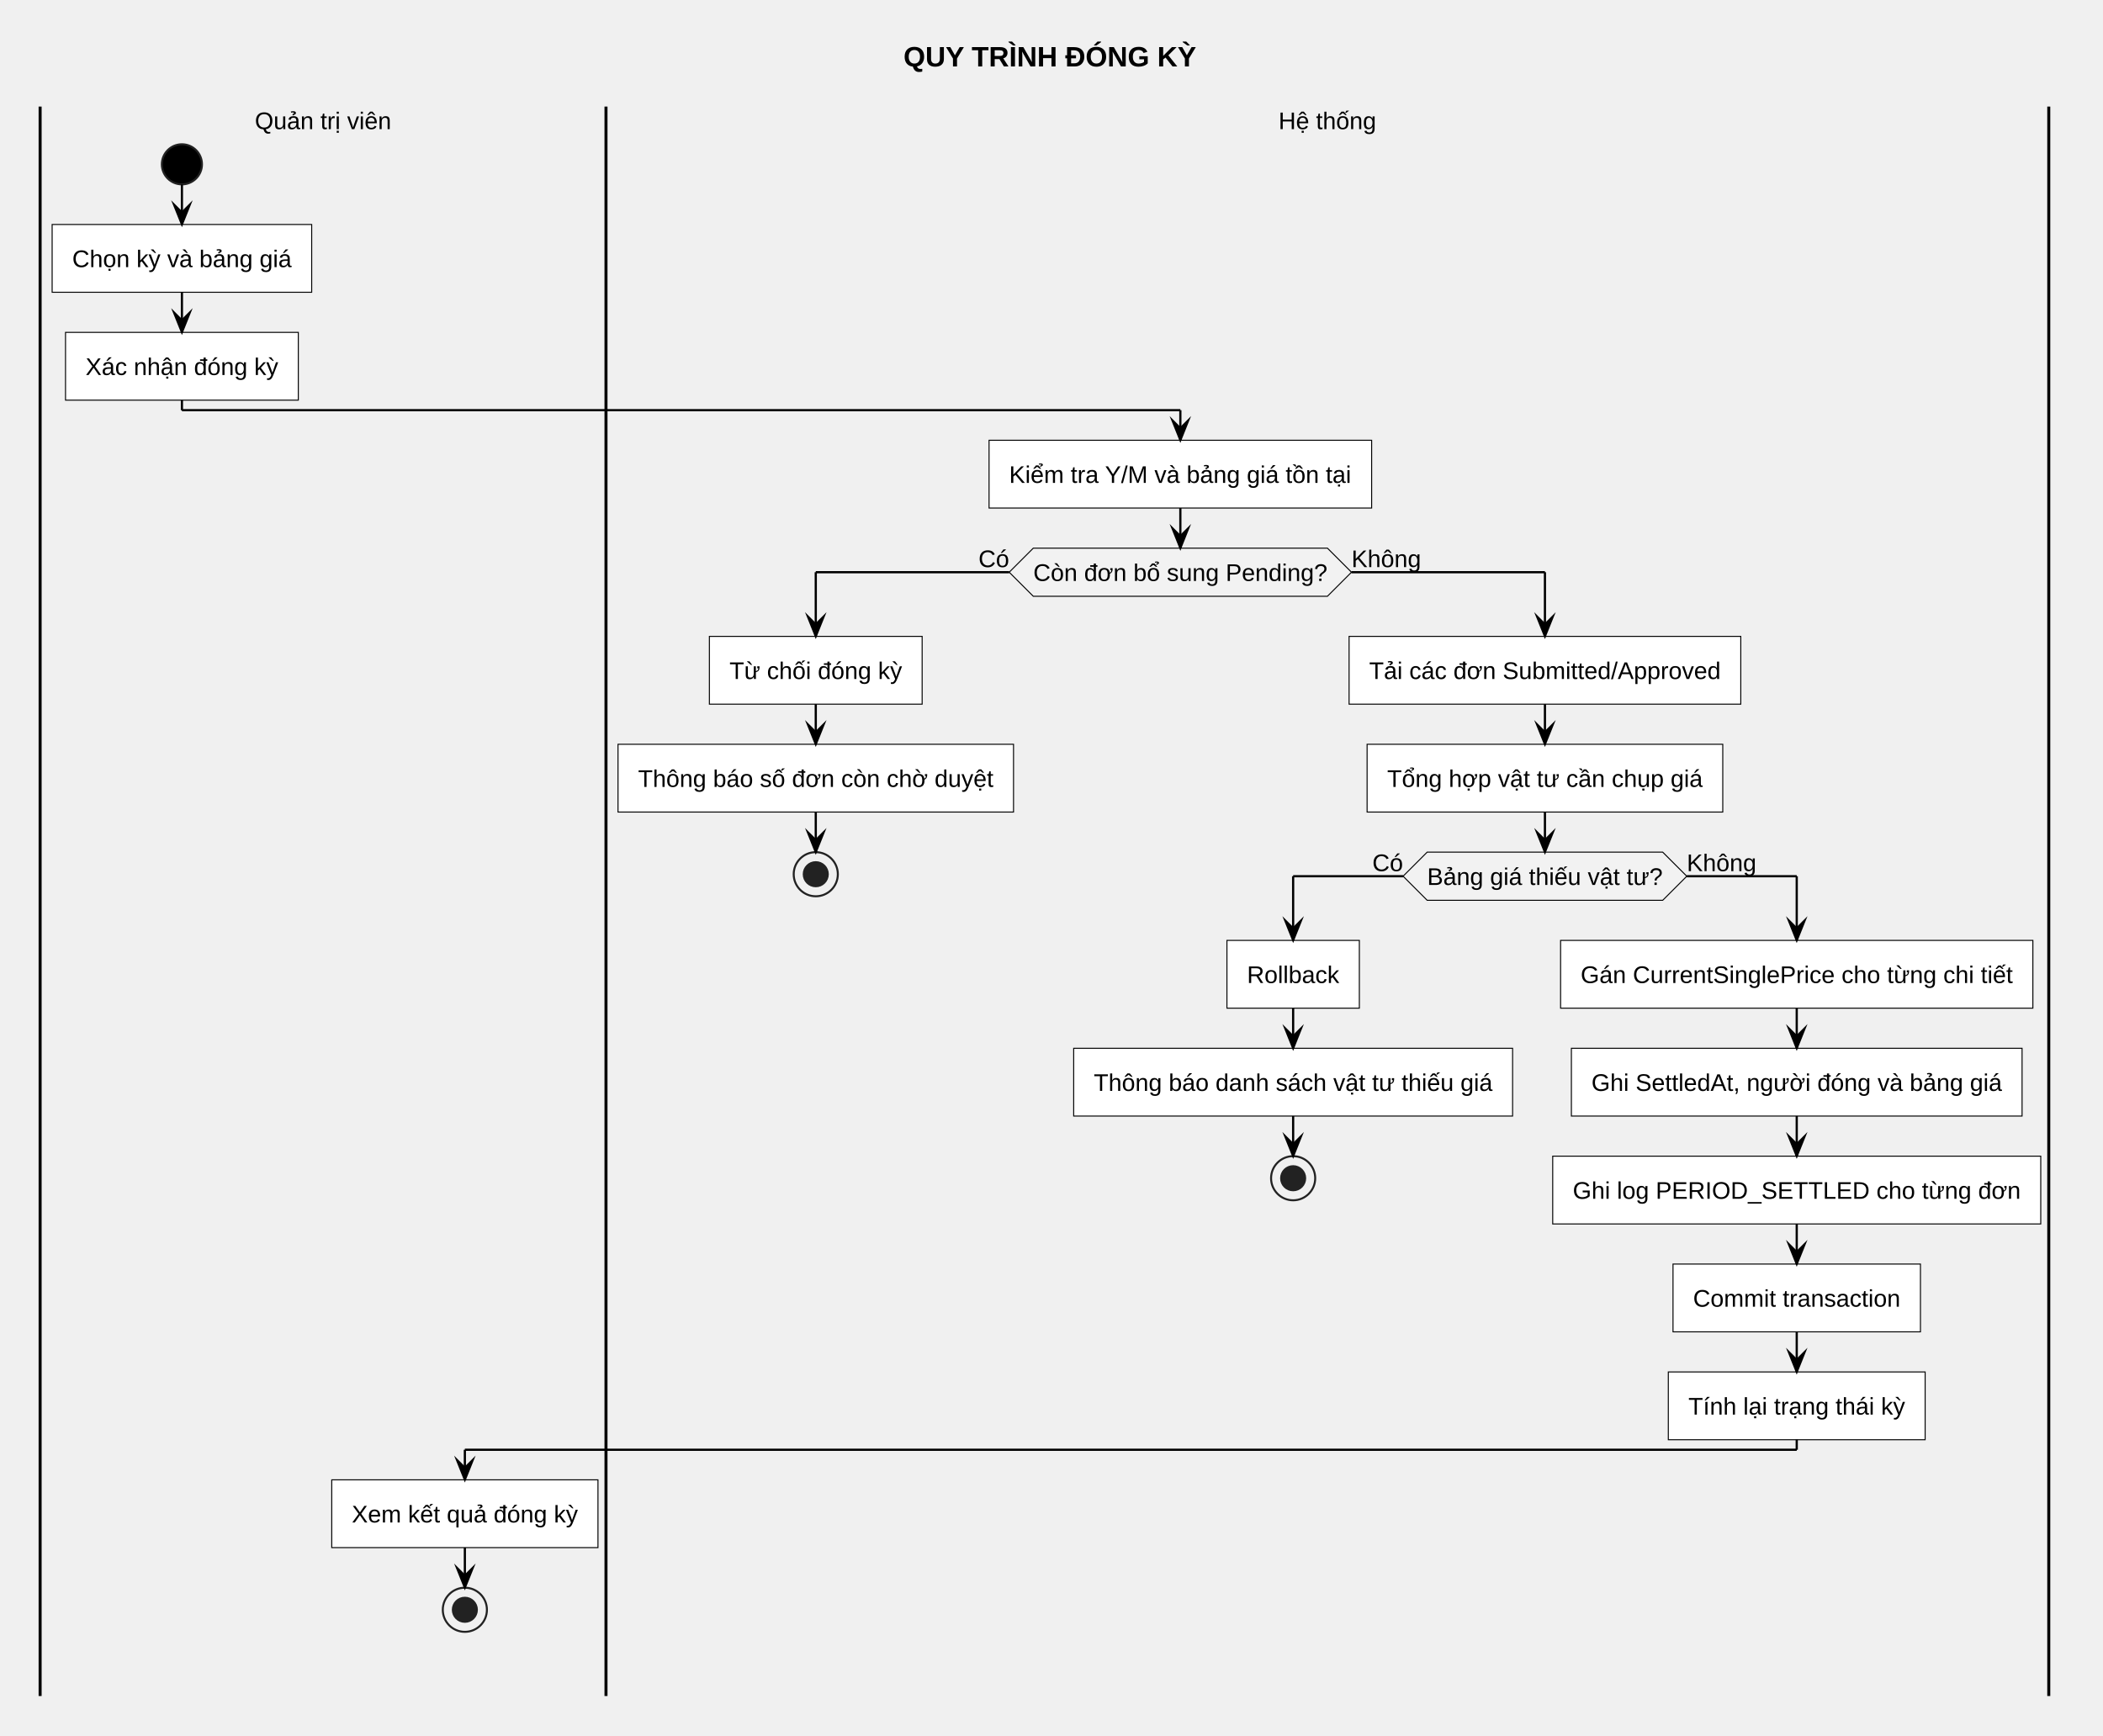
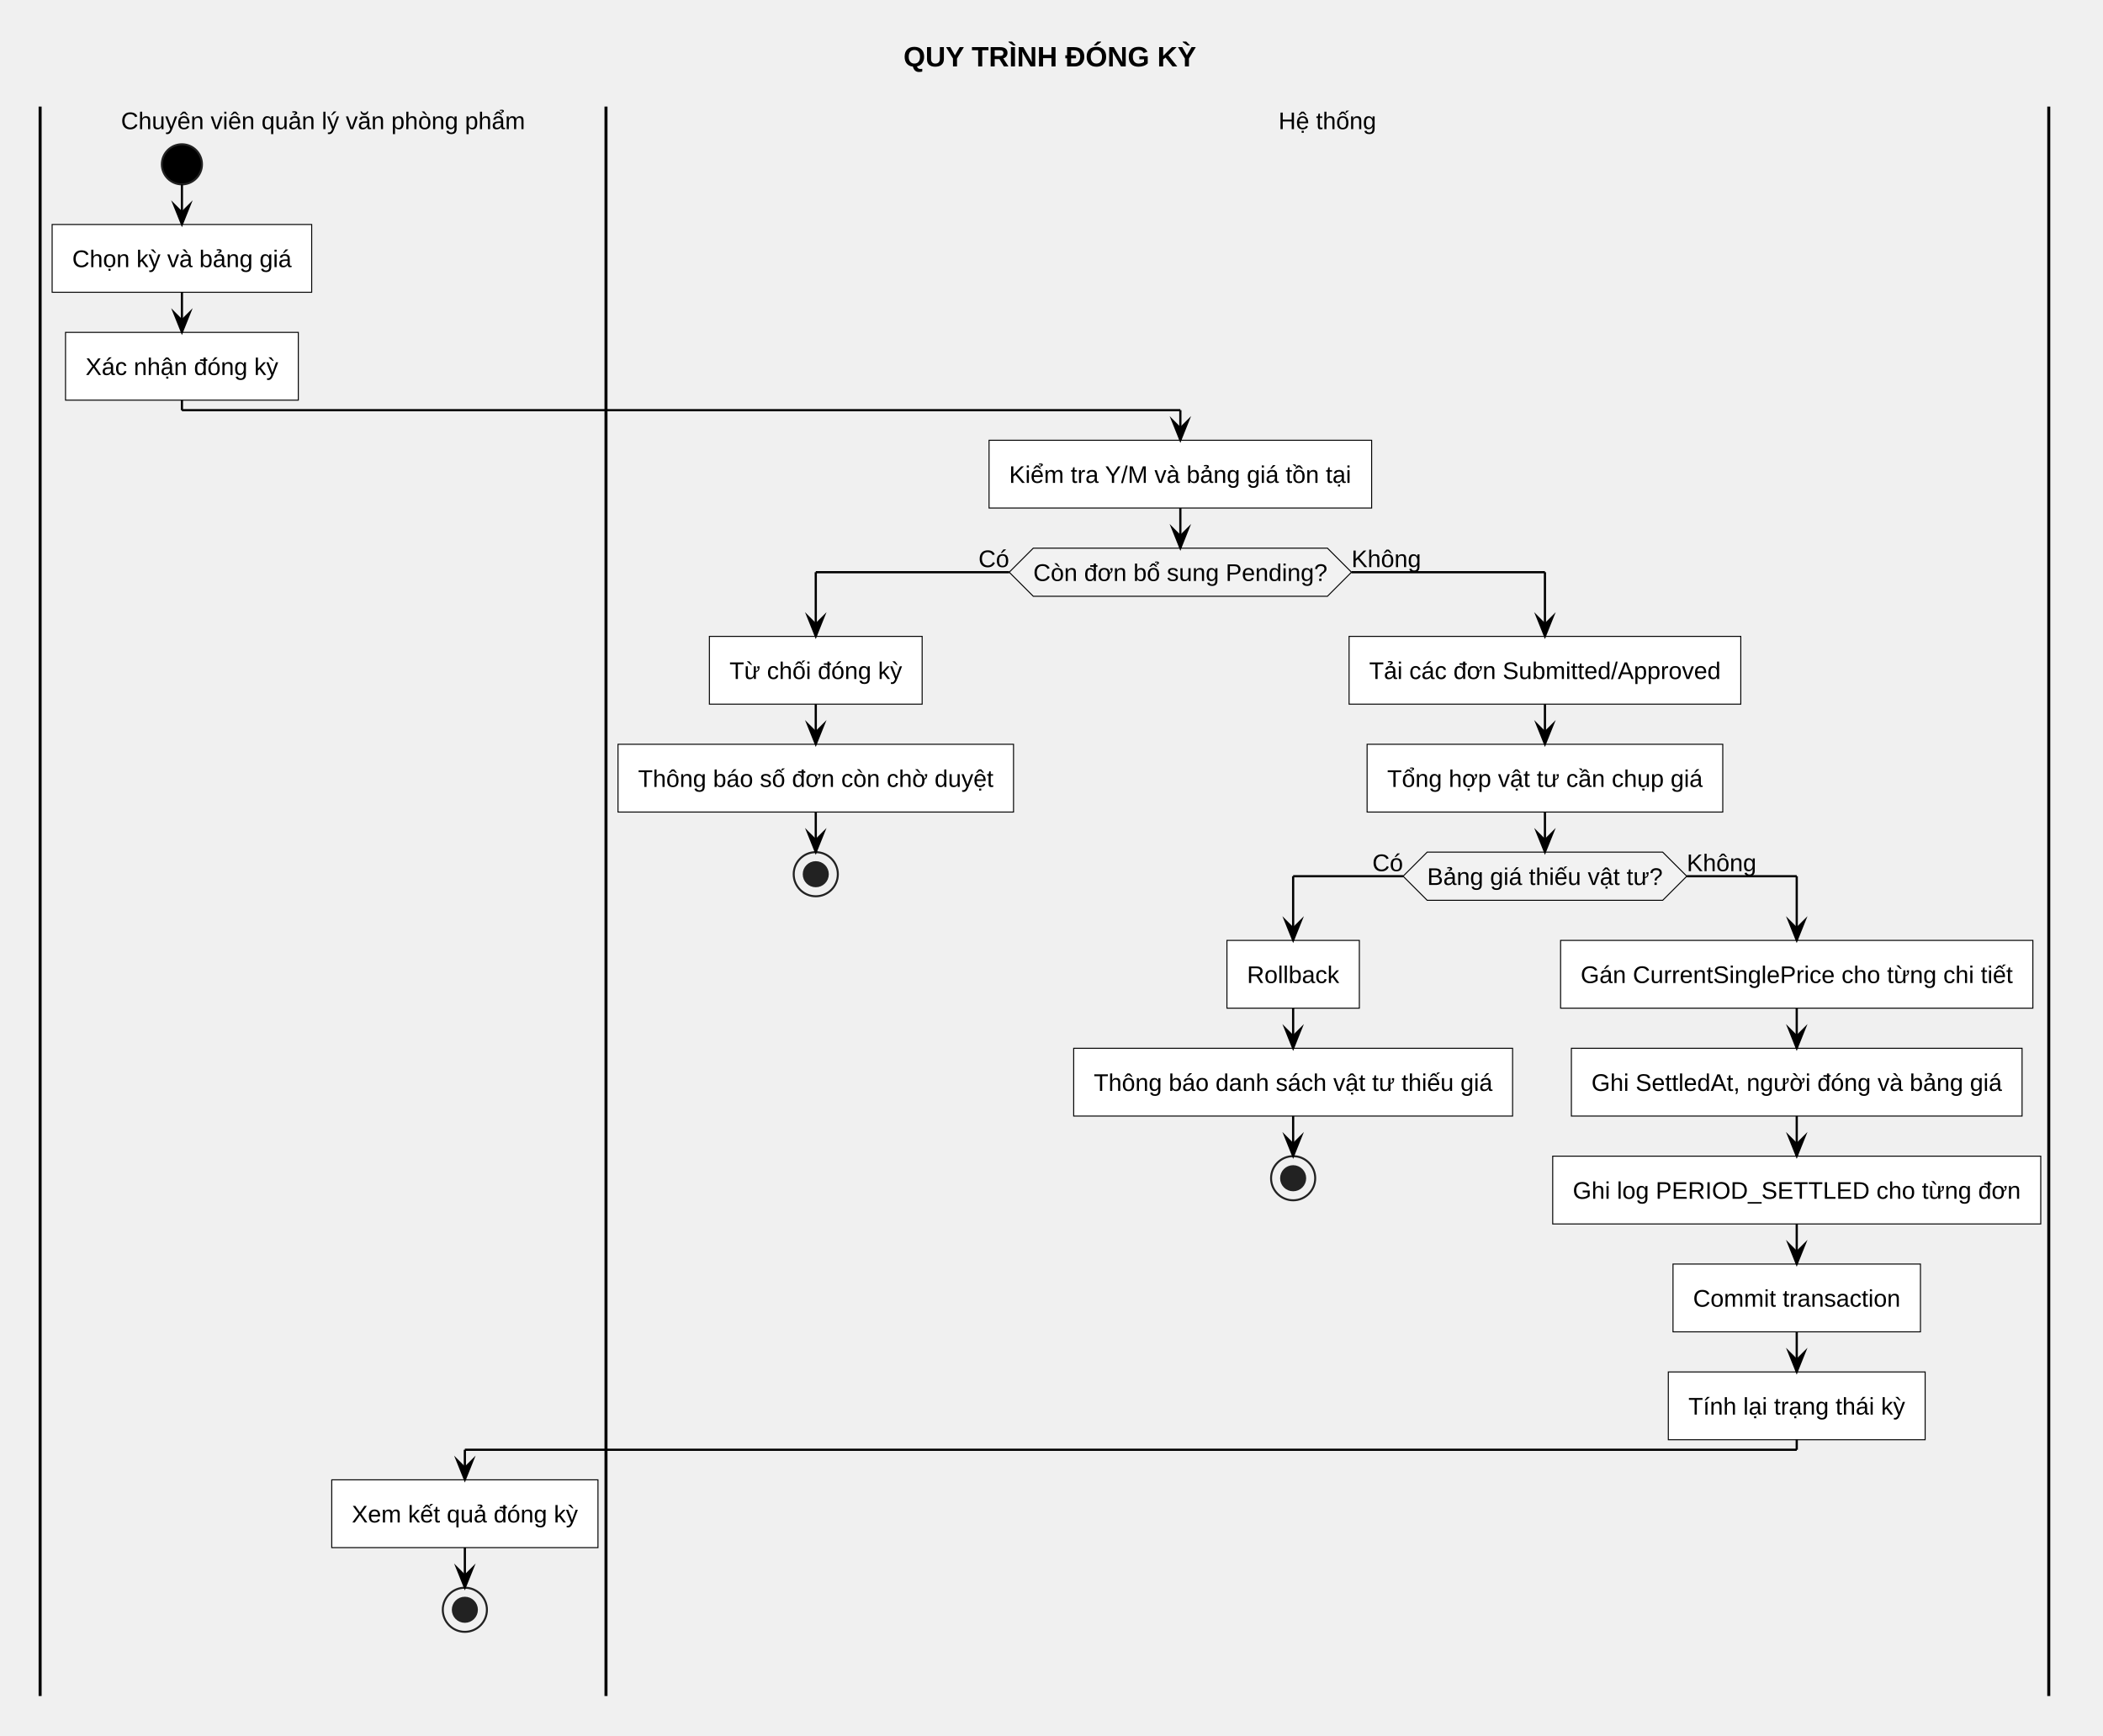
<svg xmlns="http://www.w3.org/2000/svg" contentStyleType="text/css" data-diagram-type="ACTIVITY" height="1623.75px" preserveAspectRatio="none" style="width:1966px;height:1623px;background:#FFFFFF;" version="1.1" viewBox="0 0 1966 1623" width="1966.875px" zoomAndPan="magnify">
  <defs />
  <g>
    <g class="title" data-source-line="2">
      <text fill="#000000" font-family="Arial" font-size="26.25" font-weight="700" lengthAdjust="spacing" textLength="274.177" x="844.627" y="62.122">QUY TRÌNH ĐÓNG KỲ</text>
    </g>
    <rect fill="none" height="25.873" style="stroke:none;stroke-width:1.875;" width="1879.056" x="37.5" y="99.641" />
    <ellipse cx="170.068" cy="153.638" fill="#000000" rx="18.75" ry="18.75" style="stroke:#222222;stroke-width:1.875;" />
    <rect fill="#FFFFFF" height="63.373" style="stroke:#000000;stroke-width:0.938;" width="242.637" x="48.75" y="209.888" />
    <text fill="#000000" font-family="Arial" font-size="22.5" lengthAdjust="spacing" textLength="205.137" x="67.5" y="249.743">Chọn kỳ và bảng giá</text>
    <rect fill="#FFFFFF" height="63.373" style="stroke:#000000;stroke-width:0.938;" width="217.632" x="61.252" y="310.761" />
    <text fill="#000000" font-family="Arial" font-size="22.5" lengthAdjust="spacing" textLength="180.132" x="80.002" y="350.616">Xác nhận đóng kỳ</text>
    <rect fill="#FFFFFF" height="63.373" style="stroke:#000000;stroke-width:0.938;" width="248.877" x="310.137" y="1383.616" />
    <text fill="#000000" font-family="Arial" font-size="22.5" lengthAdjust="spacing" textLength="211.377" x="328.887" y="1423.471">Xem kết quả đóng kỳ</text>
    <ellipse cx="434.575" cy="1505.114" fill="none" rx="20.625" ry="20.625" style="stroke:#222222;stroke-width:1.875;" />
    <ellipse cx="434.575" cy="1505.114" fill="#222222" rx="11.25" ry="11.25" style="stroke:#222222;stroke-width:1.875;" />
    <line style="stroke:#000000;stroke-width:2.812;" x1="37.5" x2="37.5" y1="99.641" y2="1585.739" />
    <rect fill="#FFFFFF" height="63.373" style="stroke:#000000;stroke-width:0.938;" width="357.664" x="924.628" y="411.634" />
    <text fill="#000000" font-family="Arial" font-size="22.5" lengthAdjust="spacing" textLength="320.164" x="943.378" y="451.489">Kiểm tra Y/M và bảng giá tồn tại</text>
    <polygon fill="#F2F2F2" points="965.977,512.507,1240.942,512.507,1263.442,535.007,1240.942,557.507,965.977,557.507,943.477,535.007,965.977,512.507" style="stroke:#000000;stroke-width:0.938;stroke-linejoin:miter;stroke-miterlimit:10;" />
    <text fill="#000000" font-family="Arial" font-size="22.5" lengthAdjust="spacing" textLength="274.966" x="965.977" y="543.175">Còn đơn bổ sung Pending?</text>
    <text fill="#000000" font-family="Arial" font-size="22.5" lengthAdjust="spacing" textLength="28.762" x="914.714" y="530.239">Có</text>
    <text fill="#000000" font-family="Arial" font-size="22.5" lengthAdjust="spacing" textLength="65.061" x="1263.442" y="530.239">Không</text>
    <rect fill="#FFFFFF" height="63.373" style="stroke:#000000;stroke-width:0.938;" width="198.889" x="663.182" y="595.007" />
    <text fill="#000000" font-family="Arial" font-size="22.5" lengthAdjust="spacing" textLength="161.389" x="681.932" y="634.861">Từ chối đóng kỳ</text>
    <rect fill="#FFFFFF" height="63.373" style="stroke:#000000;stroke-width:0.938;" width="369.727" x="577.764" y="695.88" />
    <text fill="#000000" font-family="Arial" font-size="22.5" lengthAdjust="spacing" textLength="332.227" x="596.514" y="735.734">Thông báo số đơn còn chờ duyệt</text>
    <ellipse cx="762.627" cy="817.377" fill="none" rx="20.625" ry="20.625" style="stroke:#222222;stroke-width:1.875;" />
    <ellipse cx="762.627" cy="817.377" fill="#222222" rx="11.25" ry="11.25" style="stroke:#222222;stroke-width:1.875;" />
    <rect fill="#FFFFFF" height="63.373" style="stroke:#000000;stroke-width:0.938;" width="366.178" x="1261.203" y="595.007" />
    <text fill="#000000" font-family="Arial" font-size="22.5" lengthAdjust="spacing" textLength="328.678" x="1279.953" y="634.861">Tải các đơn Submitted/Approved</text>
    <rect fill="#FFFFFF" height="63.373" style="stroke:#000000;stroke-width:0.938;" width="332.494" x="1278.045" y="695.88" />
    <text fill="#000000" font-family="Arial" font-size="22.5" lengthAdjust="spacing" textLength="294.994" x="1296.795" y="735.734">Tổng hợp vật tư cần chụp giá</text>
    <polygon fill="#F2F2F2" points="1334.187,796.752,1554.397,796.752,1576.897,819.252,1554.397,841.752,1334.187,841.752,1311.687,819.252,1334.187,796.752" style="stroke:#000000;stroke-width:0.938;stroke-linejoin:miter;stroke-miterlimit:10;" />
    <text fill="#000000" font-family="Arial" font-size="22.5" lengthAdjust="spacing" textLength="220.21" x="1334.187" y="827.421">Bảng giá thiếu vật tư?</text>
    <text fill="#000000" font-family="Arial" font-size="22.5" lengthAdjust="spacing" textLength="28.762" x="1282.925" y="814.484">Có</text>
    <text fill="#000000" font-family="Arial" font-size="22.5" lengthAdjust="spacing" textLength="65.061" x="1576.897" y="814.484">Không</text>
    <rect fill="#FFFFFF" height="63.373" style="stroke:#000000;stroke-width:0.938;" width="123.787" x="1147.007" y="879.252" />
    <text fill="#000000" font-family="Arial" font-size="22.5" lengthAdjust="spacing" textLength="86.287" x="1165.757" y="919.107">Rollback</text>
    <rect fill="#FFFFFF" height="63.373" style="stroke:#000000;stroke-width:0.938;" width="410.321" x="1003.74" y="980.125" />
    <text fill="#000000" font-family="Arial" font-size="22.5" lengthAdjust="spacing" textLength="372.821" x="1022.49" y="1019.98">Thông báo danh sách vật tư thiếu giá</text>
    <ellipse cx="1208.901" cy="1101.623" fill="none" rx="20.625" ry="20.625" style="stroke:#222222;stroke-width:1.875;" />
    <ellipse cx="1208.901" cy="1101.623" fill="#222222" rx="11.25" ry="11.25" style="stroke:#222222;stroke-width:1.875;" />
    <rect fill="#FFFFFF" height="63.373" style="stroke:#000000;stroke-width:0.938;" width="441.511" x="1458.928" y="879.252" />
    <text fill="#000000" font-family="Arial" font-size="22.5" lengthAdjust="spacing" textLength="404.011" x="1477.678" y="919.107">Gán CurrentSinglePrice cho từng chi tiết</text>
    <rect fill="#FFFFFF" height="63.373" style="stroke:#000000;stroke-width:0.938;" width="421.318" x="1469.024" y="980.125" />
    <text fill="#000000" font-family="Arial" font-size="22.5" lengthAdjust="spacing" textLength="383.818" x="1487.774" y="1019.98">Ghi SettledAt, người đóng và bảng giá</text>
    <rect fill="#FFFFFF" height="63.373" style="stroke:#000000;stroke-width:0.938;" width="456.244" x="1451.561" y="1080.998" />
    <text fill="#000000" font-family="Arial" font-size="22.5" lengthAdjust="spacing" textLength="418.744" x="1470.311" y="1120.853">Ghi log PERIOD_SETTLED cho từng đơn</text>
    <rect fill="#FFFFFF" height="63.373" style="stroke:#000000;stroke-width:0.938;" width="231.31" x="1564.028" y="1181.871" />
    <text fill="#000000" font-family="Arial" font-size="22.5" lengthAdjust="spacing" textLength="193.81" x="1582.778" y="1221.726">Commit transaction</text>
    <rect fill="#FFFFFF" height="63.373" style="stroke:#000000;stroke-width:0.938;" width="240.099" x="1559.634" y="1282.744" />
    <text fill="#000000" font-family="Arial" font-size="22.5" lengthAdjust="spacing" textLength="202.599" x="1578.384" y="1322.598">Tính lại trạng thái kỳ</text>
    <line style="stroke:#000000;stroke-width:2.812;" x1="566.514" x2="566.514" y1="99.641" y2="1585.739" />
    <line style="stroke:#000000;stroke-width:2.812;" x1="1915.305" x2="1915.305" y1="99.641" y2="1585.739" />
    <line style="stroke:#000000;stroke-width:2.062;" x1="170.068" x2="170.068" y1="172.388" y2="209.888" />
    <polygon fill="#000000" points="162.568,191.138,170.068,209.888,177.568,191.138,170.068,198.638" style="stroke:#000000;stroke-width:1.875;stroke-linejoin:miter;stroke-miterlimit:10;" />
    <line style="stroke:#000000;stroke-width:2.062;" x1="170.068" x2="170.068" y1="273.261" y2="310.761" />
    <polygon fill="#000000" points="162.568,292.011,170.068,310.761,177.568,292.011,170.068,299.511" style="stroke:#000000;stroke-width:1.875;stroke-linejoin:miter;stroke-miterlimit:10;" />
    <line style="stroke:#000000;stroke-width:2.062;" x1="434.575" x2="434.575" y1="1446.989" y2="1484.489" />
    <polygon fill="#000000" points="427.075,1465.739,434.575,1484.489,442.075,1465.739,434.575,1473.239" style="stroke:#000000;stroke-width:1.875;stroke-linejoin:miter;stroke-miterlimit:10;" />
    <line style="stroke:#000000;stroke-width:2.062;" x1="762.627" x2="762.627" y1="658.38" y2="695.88" />
    <polygon fill="#000000" points="755.127,677.13,762.627,695.88,770.127,677.13,762.627,684.63" style="stroke:#000000;stroke-width:1.875;stroke-linejoin:miter;stroke-miterlimit:10;" />
    <line style="stroke:#000000;stroke-width:2.062;" x1="762.627" x2="762.627" y1="759.252" y2="796.752" />
    <polygon fill="#000000" points="755.127,778.002,762.627,796.752,770.127,778.002,762.627,785.502" style="stroke:#000000;stroke-width:1.875;stroke-linejoin:miter;stroke-miterlimit:10;" />
    <line style="stroke:#000000;stroke-width:2.062;" x1="1444.292" x2="1444.292" y1="658.38" y2="695.88" />
    <polygon fill="#000000" points="1436.792,677.13,1444.292,695.88,1451.792,677.13,1444.292,684.63" style="stroke:#000000;stroke-width:1.875;stroke-linejoin:miter;stroke-miterlimit:10;" />
    <line style="stroke:#000000;stroke-width:2.062;" x1="1208.901" x2="1208.901" y1="942.625" y2="980.125" />
    <polygon fill="#000000" points="1201.401,961.375,1208.901,980.125,1216.401,961.375,1208.901,968.875" style="stroke:#000000;stroke-width:1.875;stroke-linejoin:miter;stroke-miterlimit:10;" />
    <line style="stroke:#000000;stroke-width:2.062;" x1="1208.901" x2="1208.901" y1="1043.498" y2="1080.998" />
    <polygon fill="#000000" points="1201.401,1062.248,1208.901,1080.998,1216.401,1062.248,1208.901,1069.748" style="stroke:#000000;stroke-width:1.875;stroke-linejoin:miter;stroke-miterlimit:10;" />
    <line style="stroke:#000000;stroke-width:2.062;" x1="1679.683" x2="1679.683" y1="942.625" y2="980.125" />
    <polygon fill="#000000" points="1672.183,961.375,1679.683,980.125,1687.183,961.375,1679.683,968.875" style="stroke:#000000;stroke-width:1.875;stroke-linejoin:miter;stroke-miterlimit:10;" />
    <line style="stroke:#000000;stroke-width:2.062;" x1="1679.683" x2="1679.683" y1="1043.498" y2="1080.998" />
    <polygon fill="#000000" points="1672.183,1062.248,1679.683,1080.998,1687.183,1062.248,1679.683,1069.748" style="stroke:#000000;stroke-width:1.875;stroke-linejoin:miter;stroke-miterlimit:10;" />
    <line style="stroke:#000000;stroke-width:2.062;" x1="1679.683" x2="1679.683" y1="1144.371" y2="1181.871" />
    <polygon fill="#000000" points="1672.183,1163.121,1679.683,1181.871,1687.183,1163.121,1679.683,1170.621" style="stroke:#000000;stroke-width:1.875;stroke-linejoin:miter;stroke-miterlimit:10;" />
    <line style="stroke:#000000;stroke-width:2.062;" x1="1679.683" x2="1679.683" y1="1245.244" y2="1282.744" />
    <polygon fill="#000000" points="1672.183,1263.994,1679.683,1282.744,1687.183,1263.994,1679.683,1271.494" style="stroke:#000000;stroke-width:1.875;stroke-linejoin:miter;stroke-miterlimit:10;" />
    <line style="stroke:#000000;stroke-width:2.062;" x1="1311.687" x2="1208.901" y1="819.252" y2="819.252" />
    <line style="stroke:#000000;stroke-width:2.062;" x1="1208.901" x2="1208.901" y1="819.252" y2="879.252" />
    <polygon fill="#000000" points="1201.401,860.502,1208.901,879.252,1216.401,860.502,1208.901,868.002" style="stroke:#000000;stroke-width:1.875;stroke-linejoin:miter;stroke-miterlimit:10;" />
    <line style="stroke:#000000;stroke-width:2.062;" x1="1576.897" x2="1679.683" y1="819.252" y2="819.252" />
    <line style="stroke:#000000;stroke-width:2.062;" x1="1679.683" x2="1679.683" y1="819.252" y2="879.252" />
    <polygon fill="#000000" points="1672.183,860.502,1679.683,879.252,1687.183,860.502,1679.683,868.002" style="stroke:#000000;stroke-width:1.875;stroke-linejoin:miter;stroke-miterlimit:10;" />
    <line style="stroke:#000000;stroke-width:2.062;" x1="1444.292" x2="1444.292" y1="759.252" y2="796.752" />
    <polygon fill="#000000" points="1436.792,778.002,1444.292,796.752,1451.792,778.002,1444.292,785.502" style="stroke:#000000;stroke-width:1.875;stroke-linejoin:miter;stroke-miterlimit:10;" />
    <line style="stroke:#000000;stroke-width:2.062;" x1="943.477" x2="762.627" y1="535.007" y2="535.007" />
    <line style="stroke:#000000;stroke-width:2.062;" x1="762.627" x2="762.627" y1="535.007" y2="595.007" />
    <polygon fill="#000000" points="755.127,576.257,762.627,595.007,770.127,576.257,762.627,583.757" style="stroke:#000000;stroke-width:1.875;stroke-linejoin:miter;stroke-miterlimit:10;" />
    <line style="stroke:#000000;stroke-width:2.062;" x1="1263.442" x2="1444.292" y1="535.007" y2="535.007" />
    <line style="stroke:#000000;stroke-width:2.062;" x1="1444.292" x2="1444.292" y1="535.007" y2="595.007" />
    <polygon fill="#000000" points="1436.792,576.257,1444.292,595.007,1451.792,576.257,1444.292,583.757" style="stroke:#000000;stroke-width:1.875;stroke-linejoin:miter;stroke-miterlimit:10;" />
    <line style="stroke:#000000;stroke-width:2.062;" x1="1103.459" x2="1103.459" y1="475.007" y2="512.507" />
    <polygon fill="#000000" points="1095.959,493.757,1103.459,512.507,1110.959,493.757,1103.459,501.257" style="stroke:#000000;stroke-width:1.875;stroke-linejoin:miter;stroke-miterlimit:10;" />
    <line style="stroke:#000000;stroke-width:2.062;" x1="170.068" x2="170.068" y1="374.134" y2="383.509" />
    <line style="stroke:#000000;stroke-width:2.062;" x1="170.068" x2="1103.459" y1="383.509" y2="383.509" />
    <line style="stroke:#000000;stroke-width:2.062;" x1="1103.459" x2="1103.459" y1="383.509" y2="411.634" />
    <polygon fill="#000000" points="1095.959,392.884,1103.459,411.634,1110.959,392.884,1103.459,400.384" style="stroke:#000000;stroke-width:1.875;stroke-linejoin:miter;stroke-miterlimit:10;" />
    <line style="stroke:#000000;stroke-width:2.062;" x1="1679.683" x2="1679.683" y1="1346.116" y2="1355.491" />
    <line style="stroke:#000000;stroke-width:2.062;" x1="1679.683" x2="434.575" y1="1355.491" y2="1355.491" />
    <line style="stroke:#000000;stroke-width:2.062;" x1="434.575" x2="434.575" y1="1355.491" y2="1383.616" />
    <polygon fill="#000000" points="427.075,1364.866,434.575,1383.616,442.075,1364.866,434.575,1372.366" style="stroke:#000000;stroke-width:1.875;stroke-linejoin:miter;stroke-miterlimit:10;" />
-     <text fill="#000000" font-family="Arial" font-size="22.5" lengthAdjust="spacing" textLength="127.562" x="238.226" y="120.745">Quản trị viên</text>
+     <text fill="#000000" font-family="Arial" font-size="22.5" lengthAdjust="spacing" textLength="377.765" x="113.124" y="120.745">Chuyên viên quản lý văn phòng phẩm</text>
    <text fill="#000000" font-family="Arial" font-size="22.5" lengthAdjust="spacing" textLength="91.318" x="1195.25" y="120.745">Hệ thống</text>
  </g>
</svg>
